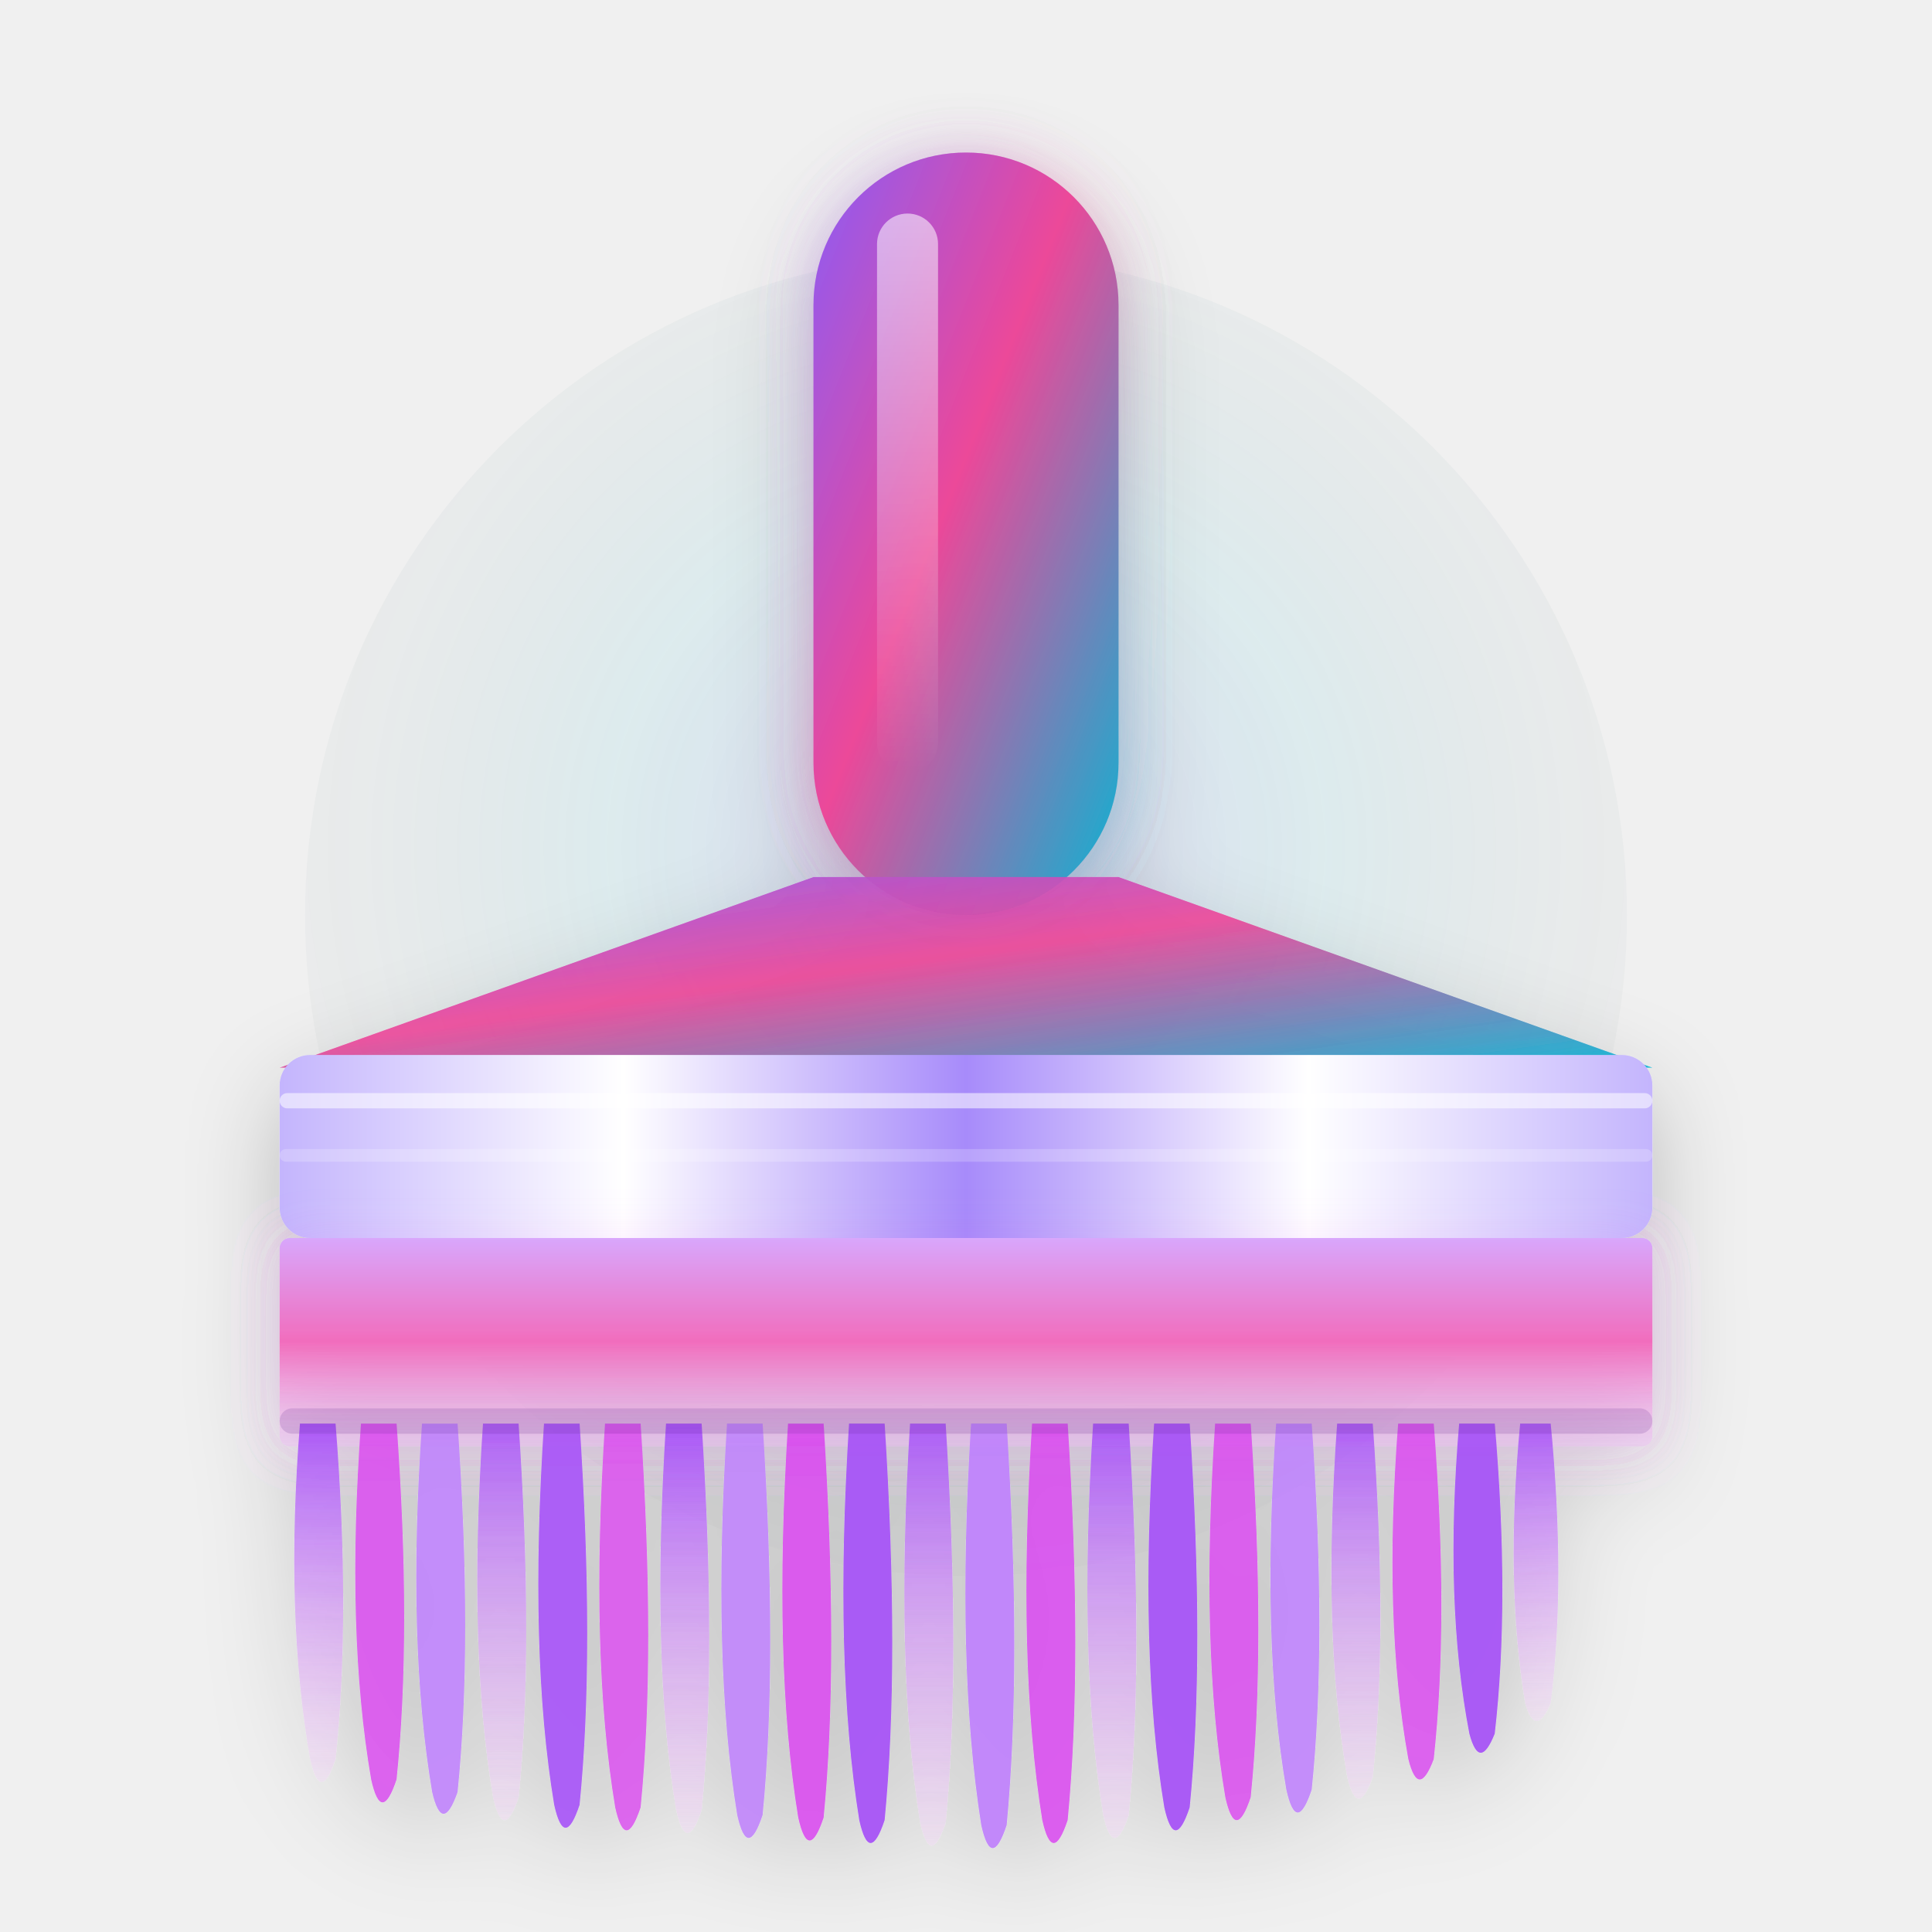
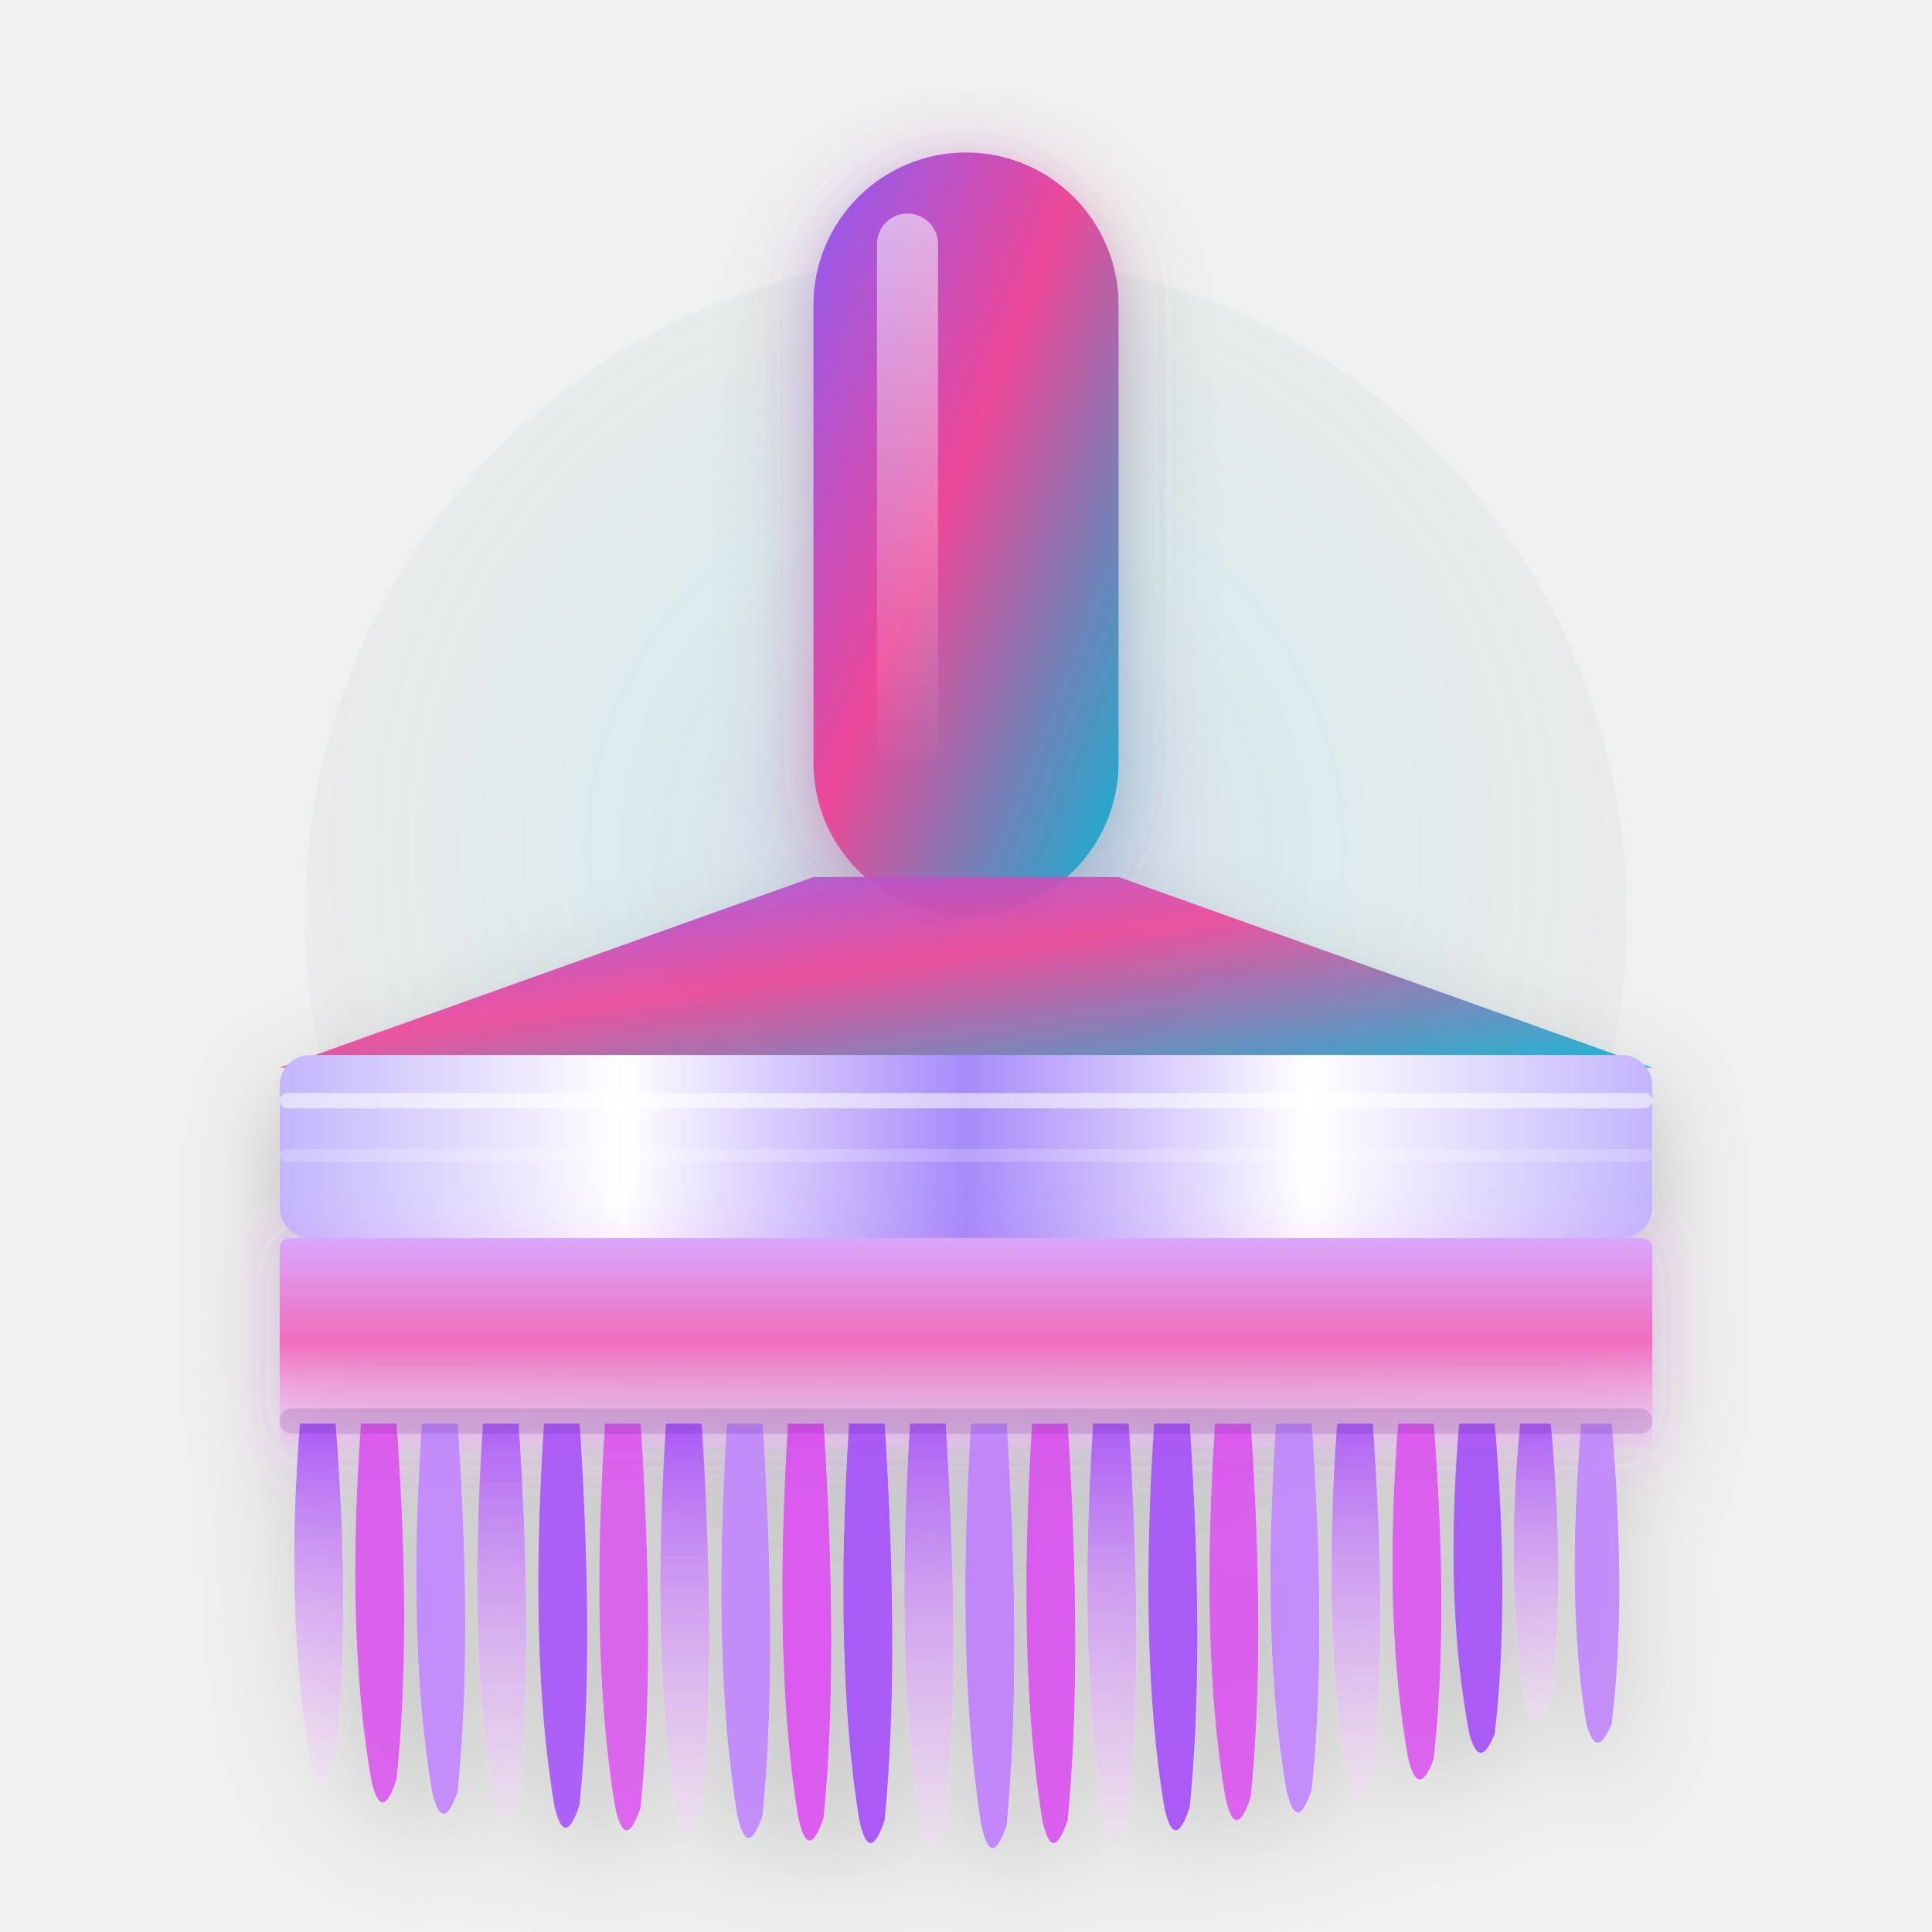
<svg xmlns="http://www.w3.org/2000/svg" width="100%" viewBox="0 0 760 760" role="img" aria-labelledby="title desc">
  <defs>
    <radialGradient id="bgGlow" cx="50%" cy="45%" r="60%">
      <stop offset="0%" stop-color="#7c3aed" stop-opacity="0.18" />
      <stop offset="45%" stop-color="#06b6d4" stop-opacity="0.08" />
      <stop offset="100%" stop-color="#000000" stop-opacity="0" />
    </radialGradient>
    <linearGradient id="handle" x1="0%" y1="0%" x2="100%" y2="100%">
      <stop offset="0%" stop-color="#8b5cf6" />
      <stop offset="45%" stop-color="#ec4899" />
      <stop offset="100%" stop-color="#06b6d4" />
    </linearGradient>
    <linearGradient id="shine" x1="0%" y1="0%" x2="0%" y2="100%">
      <stop offset="0%" stop-color="#ffffff" stop-opacity="0.55" />
      <stop offset="100%" stop-color="#ffffff" stop-opacity="0" />
    </linearGradient>
    <linearGradient id="metal" x1="0%" y1="0%" x2="100%" y2="0%">
      <stop offset="0%" stop-color="#c4b5fd" />
      <stop offset="25%" stop-color="#ffffff" />
      <stop offset="50%" stop-color="#a78bfa" />
      <stop offset="75%" stop-color="#ffffff" />
      <stop offset="100%" stop-color="#c4b5fd" />
    </linearGradient>
    <linearGradient id="base" x1="0%" y1="0%" x2="0%" y2="100%">
      <stop offset="0%" stop-color="#d8b4fe" />
      <stop offset="50%" stop-color="#f472b6" />
      <stop offset="100%" stop-color="#f5d0fe" stop-opacity="0.2" />
    </linearGradient>
    <linearGradient id="bristle" x1="0%" y1="0%" x2="0%" y2="100%">
      <stop offset="0%" stop-color="#a855f7" />
      <stop offset="100%" stop-color="#f0abfc" stop-opacity="0.15" />
    </linearGradient>
    <filter id="glow" x="-50%" y="-50%" width="200%" height="200%">
      <feGaussianBlur stdDeviation="10" result="blur" />
      <feMerge>
        <feMergeNode in="blur" />
        <feMergeNode in="SourceGraphic" />
      </feMerge>
    </filter>
    <filter id="shadow" x="-20%" y="-20%" width="160%" height="160%">
      <feDropShadow dx="0" dy="14" stdDeviation="18" flood-color="#000000" flood-opacity="0.22" />
    </filter>
  </defs>
  <circle cx="380" cy="360" r="260" fill="url(#bgGlow)" />
  <g filter="url(#shadow)">
    <rect x="320" y="60" width="120" height="300" rx="60" fill="url(#handle)" />
    <rect x="320" y="60" width="120" height="300" rx="60" fill="url(#handle)" opacity="0.3" filter="url(#glow)" />
    <rect x="345" y="84" width="24" height="220" rx="12" fill="url(#shine)" />
    <path d="M320 345 L110 420 L650 420 L440 345 Z" fill="url(#handle)" opacity="0.92" />
    <rect x="110" y="415" width="540" height="72" rx="12" fill="url(#metal)" />
    <rect x="110" y="430" width="540" height="6" rx="3" fill="#ffffff" opacity="0.55" />
    <rect x="110" y="452" width="540" height="5" rx="2.5" fill="#ffffff" opacity="0.2" />
    <rect x="110" y="487" width="540" height="82" rx="4" fill="url(#base)" />
    <rect x="110" y="487" width="540" height="82" rx="4" fill="#d946ef" opacity="0.12" filter="url(#glow)" />
    <g>
      <path d="M118 560 Q112 635 122 692 Q126 710 132 692 Q138 635 132 560 Z" fill="url(#bristle)" opacity="0.95" />
      <path d="M142 560 Q136 642 146 700 Q150 718 156 700 Q162 642 156 560 Z" fill="#d946ef" opacity="0.82" />
      <path d="M166 560 Q160 646 170 705 Q174 722 180 705 Q186 646 180 560 Z" fill="#c084fc" opacity="0.9" />
      <path d="M190 560 Q184 648 194 707 Q198 725 204 707 Q210 648 204 560 Z" fill="url(#bristle)" opacity="0.88" />
      <path d="M214 560 Q208 650 218 710 Q222 728 228 710 Q234 650 228 560 Z" fill="#a855f7" opacity="0.92" />
      <path d="M238 560 Q232 651 242 711 Q246 729 252 711 Q258 651 252 560 Z" fill="#d946ef" opacity="0.8" />
      <path d="M262 560 Q256 652 266 712 Q270 730 276 712 Q282 652 276 560 Z" fill="url(#bristle)" opacity="0.95" />
      <path d="M286 560 Q280 653 290 714 Q294 732 300 714 Q306 653 300 560 Z" fill="#c084fc" opacity="0.88" />
      <path d="M310 560 Q304 654 314 715 Q318 733 324 715 Q330 654 324 560 Z" fill="#d946ef" opacity="0.86" />
      <path d="M334 560 Q328 654 338 716 Q342 734 348 716 Q354 654 348 560 Z" fill="#a855f7" opacity="0.95" />
      <path d="M358 560 Q352 655 362 717 Q366 735 372 717 Q378 655 372 560 Z" fill="url(#bristle)" opacity="0.9" />
      <path d="M382 560 Q376 655 386 718 Q390 736 396 718 Q402 655 396 560 Z" fill="#c084fc" opacity="0.95" />
      <path d="M406 560 Q400 654 410 716 Q414 734 420 716 Q426 654 420 560 Z" fill="#d946ef" opacity="0.84" />
      <path d="M430 560 Q424 653 434 714 Q438 732 444 714 Q450 653 444 560 Z" fill="url(#bristle)" opacity="0.92" />
      <path d="M454 560 Q448 651 458 711 Q462 729 468 711 Q474 651 468 560 Z" fill="#a855f7" opacity="0.95" />
      <path d="M478 560 Q472 648 482 707 Q486 725 492 707 Q498 648 492 560 Z" fill="#d946ef" opacity="0.82" />
      <path d="M502 560 Q496 646 506 704 Q510 722 516 704 Q522 646 516 560 Z" fill="#c084fc" opacity="0.9" />
      <path d="M526 560 Q520 642 530 699 Q534 716 540 699 Q546 642 540 560 Z" fill="url(#bristle)" opacity="0.88" />
      <path d="M550 560 Q544 637 554 692 Q558 708 564 692 Q570 637 564 560 Z" fill="#d946ef" opacity="0.82" />
      <path d="M574 560 Q568 630 578 682 Q582 697 588 682 Q594 630 588 560 Z" fill="#a855f7" opacity="0.95" />
      <path d="M598 560 Q592 622 600 670 Q604 684 610 670 Q616 622 610 560 Z" fill="url(#bristle)" opacity="0.9" />
+       <path d="M622 560 Q616 630 624 678 Q628 693 634 678 Q640 630 634 560 Z" fill="#c084fc" opacity="0.88" />
    </g>
    <rect x="110" y="554" width="540" height="10" rx="5" fill="#581c87" opacity="0.16" />
  </g>
</svg>
